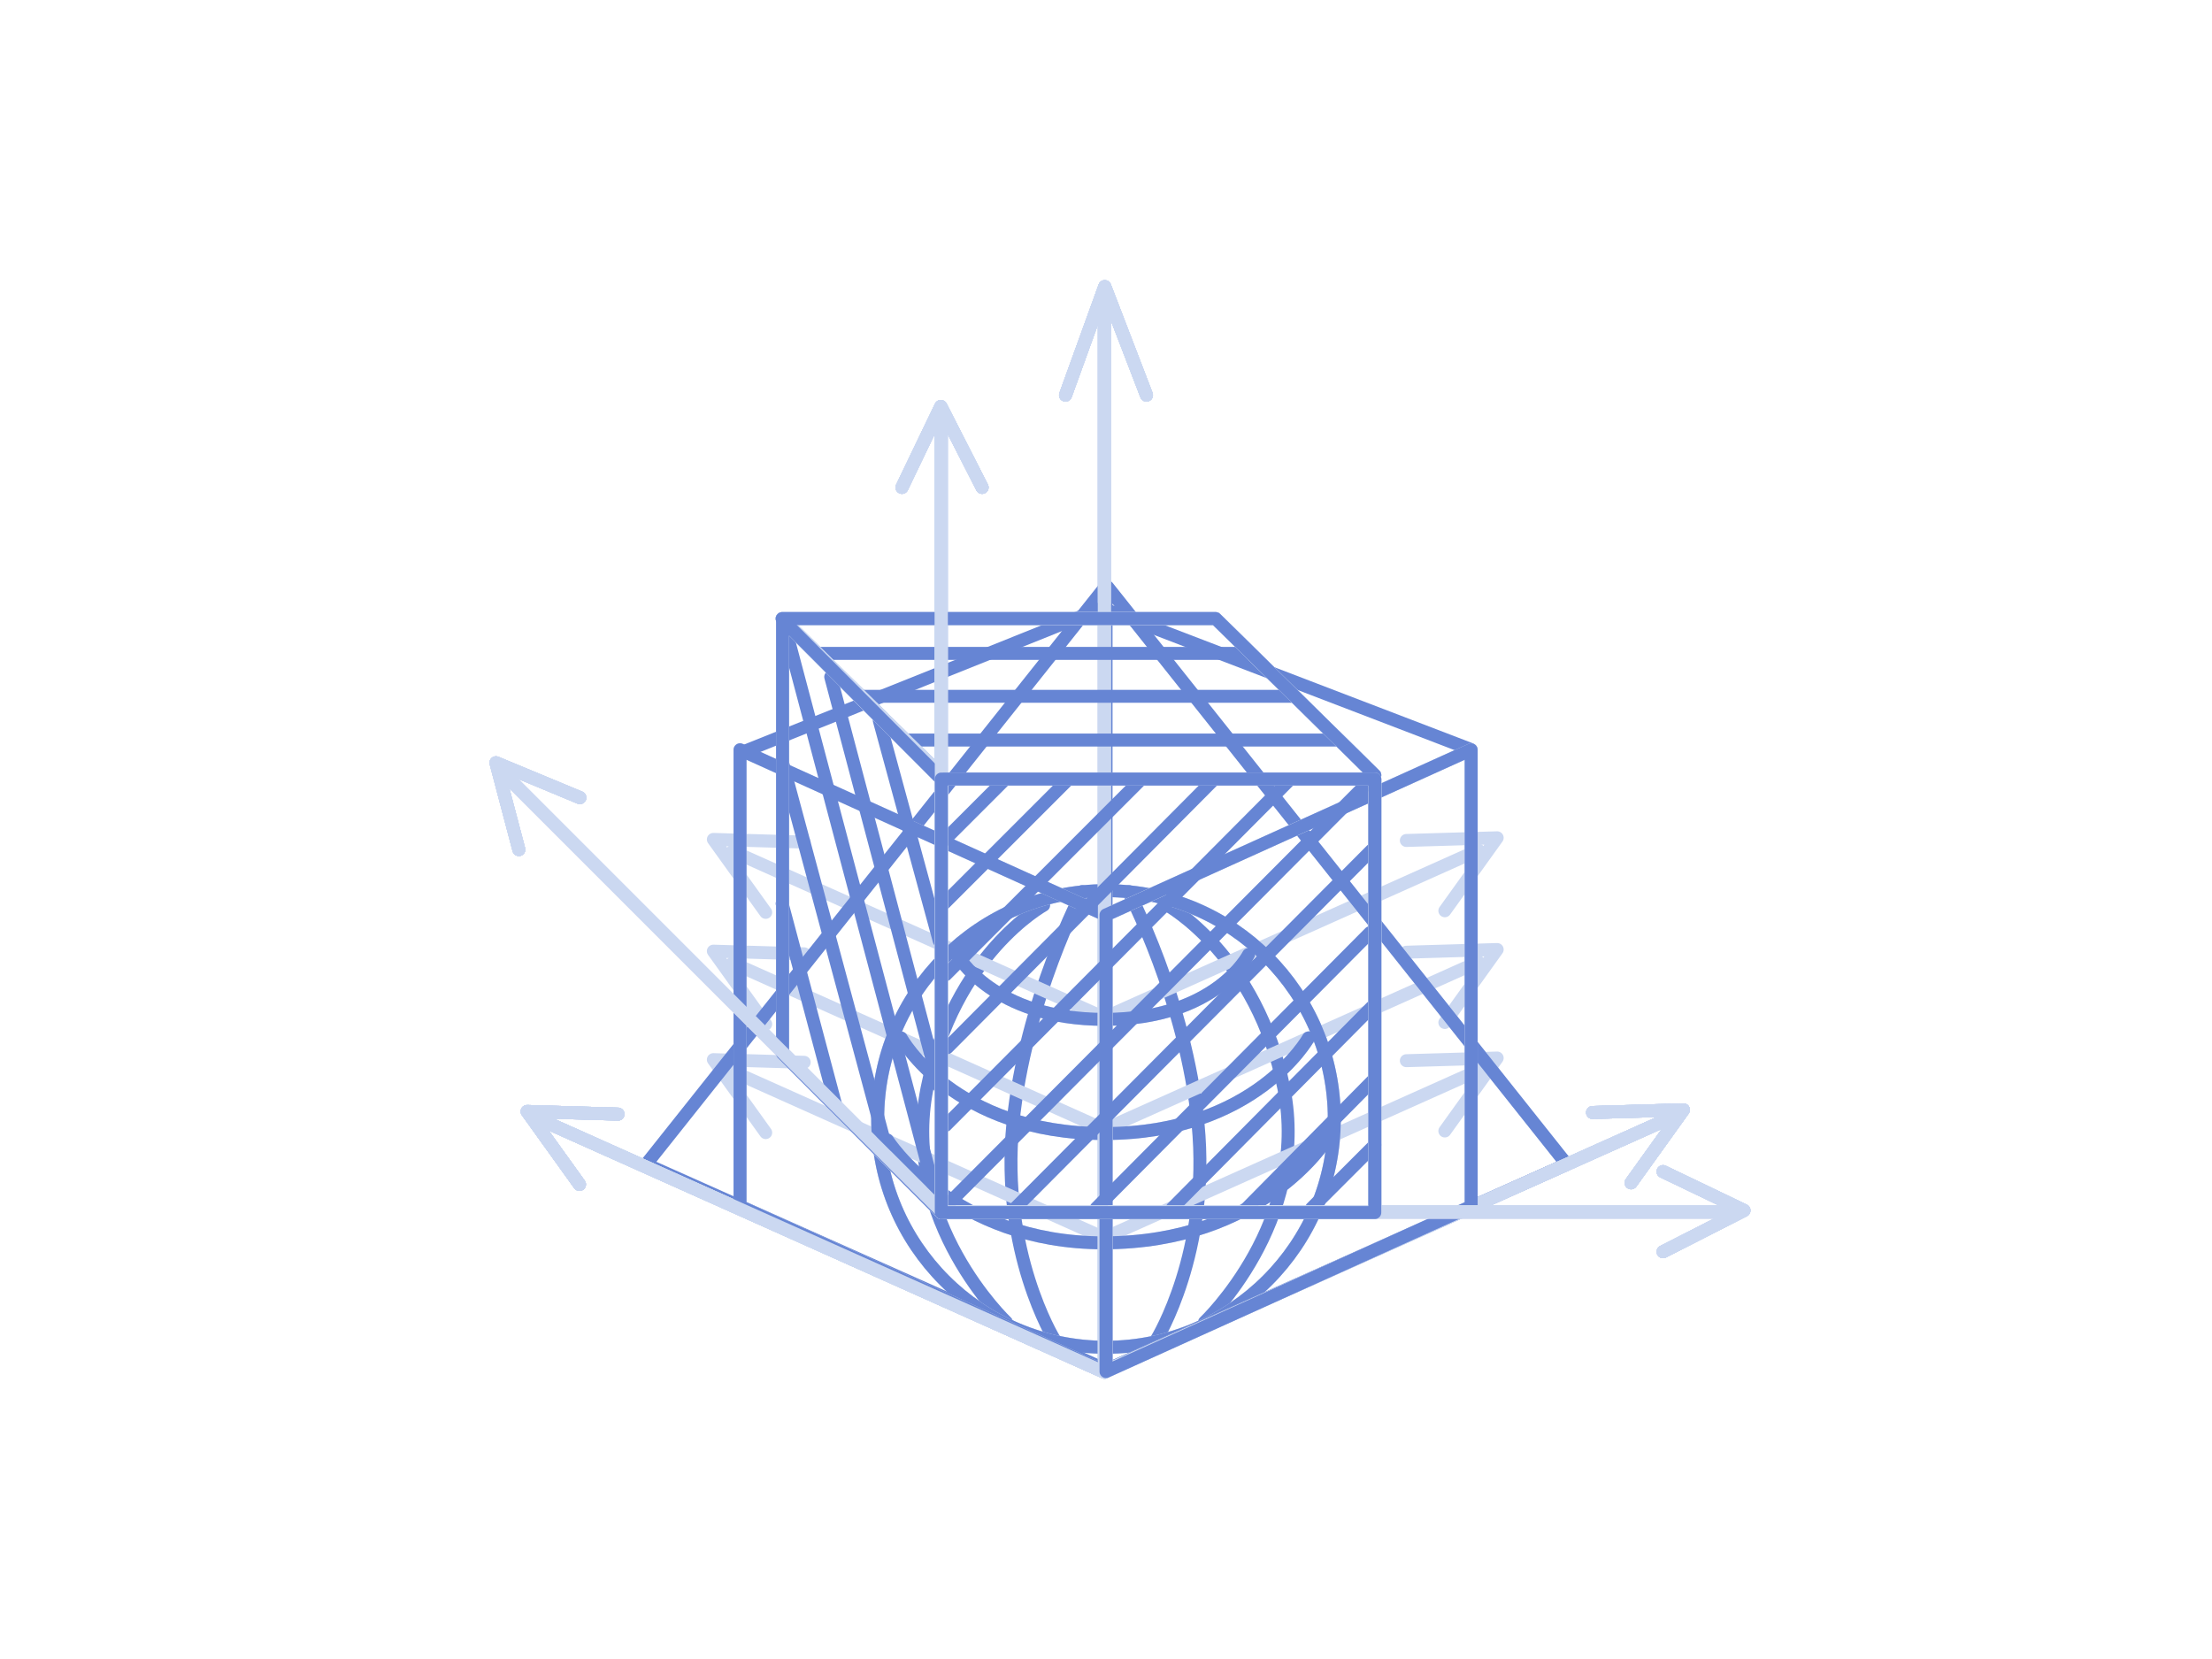
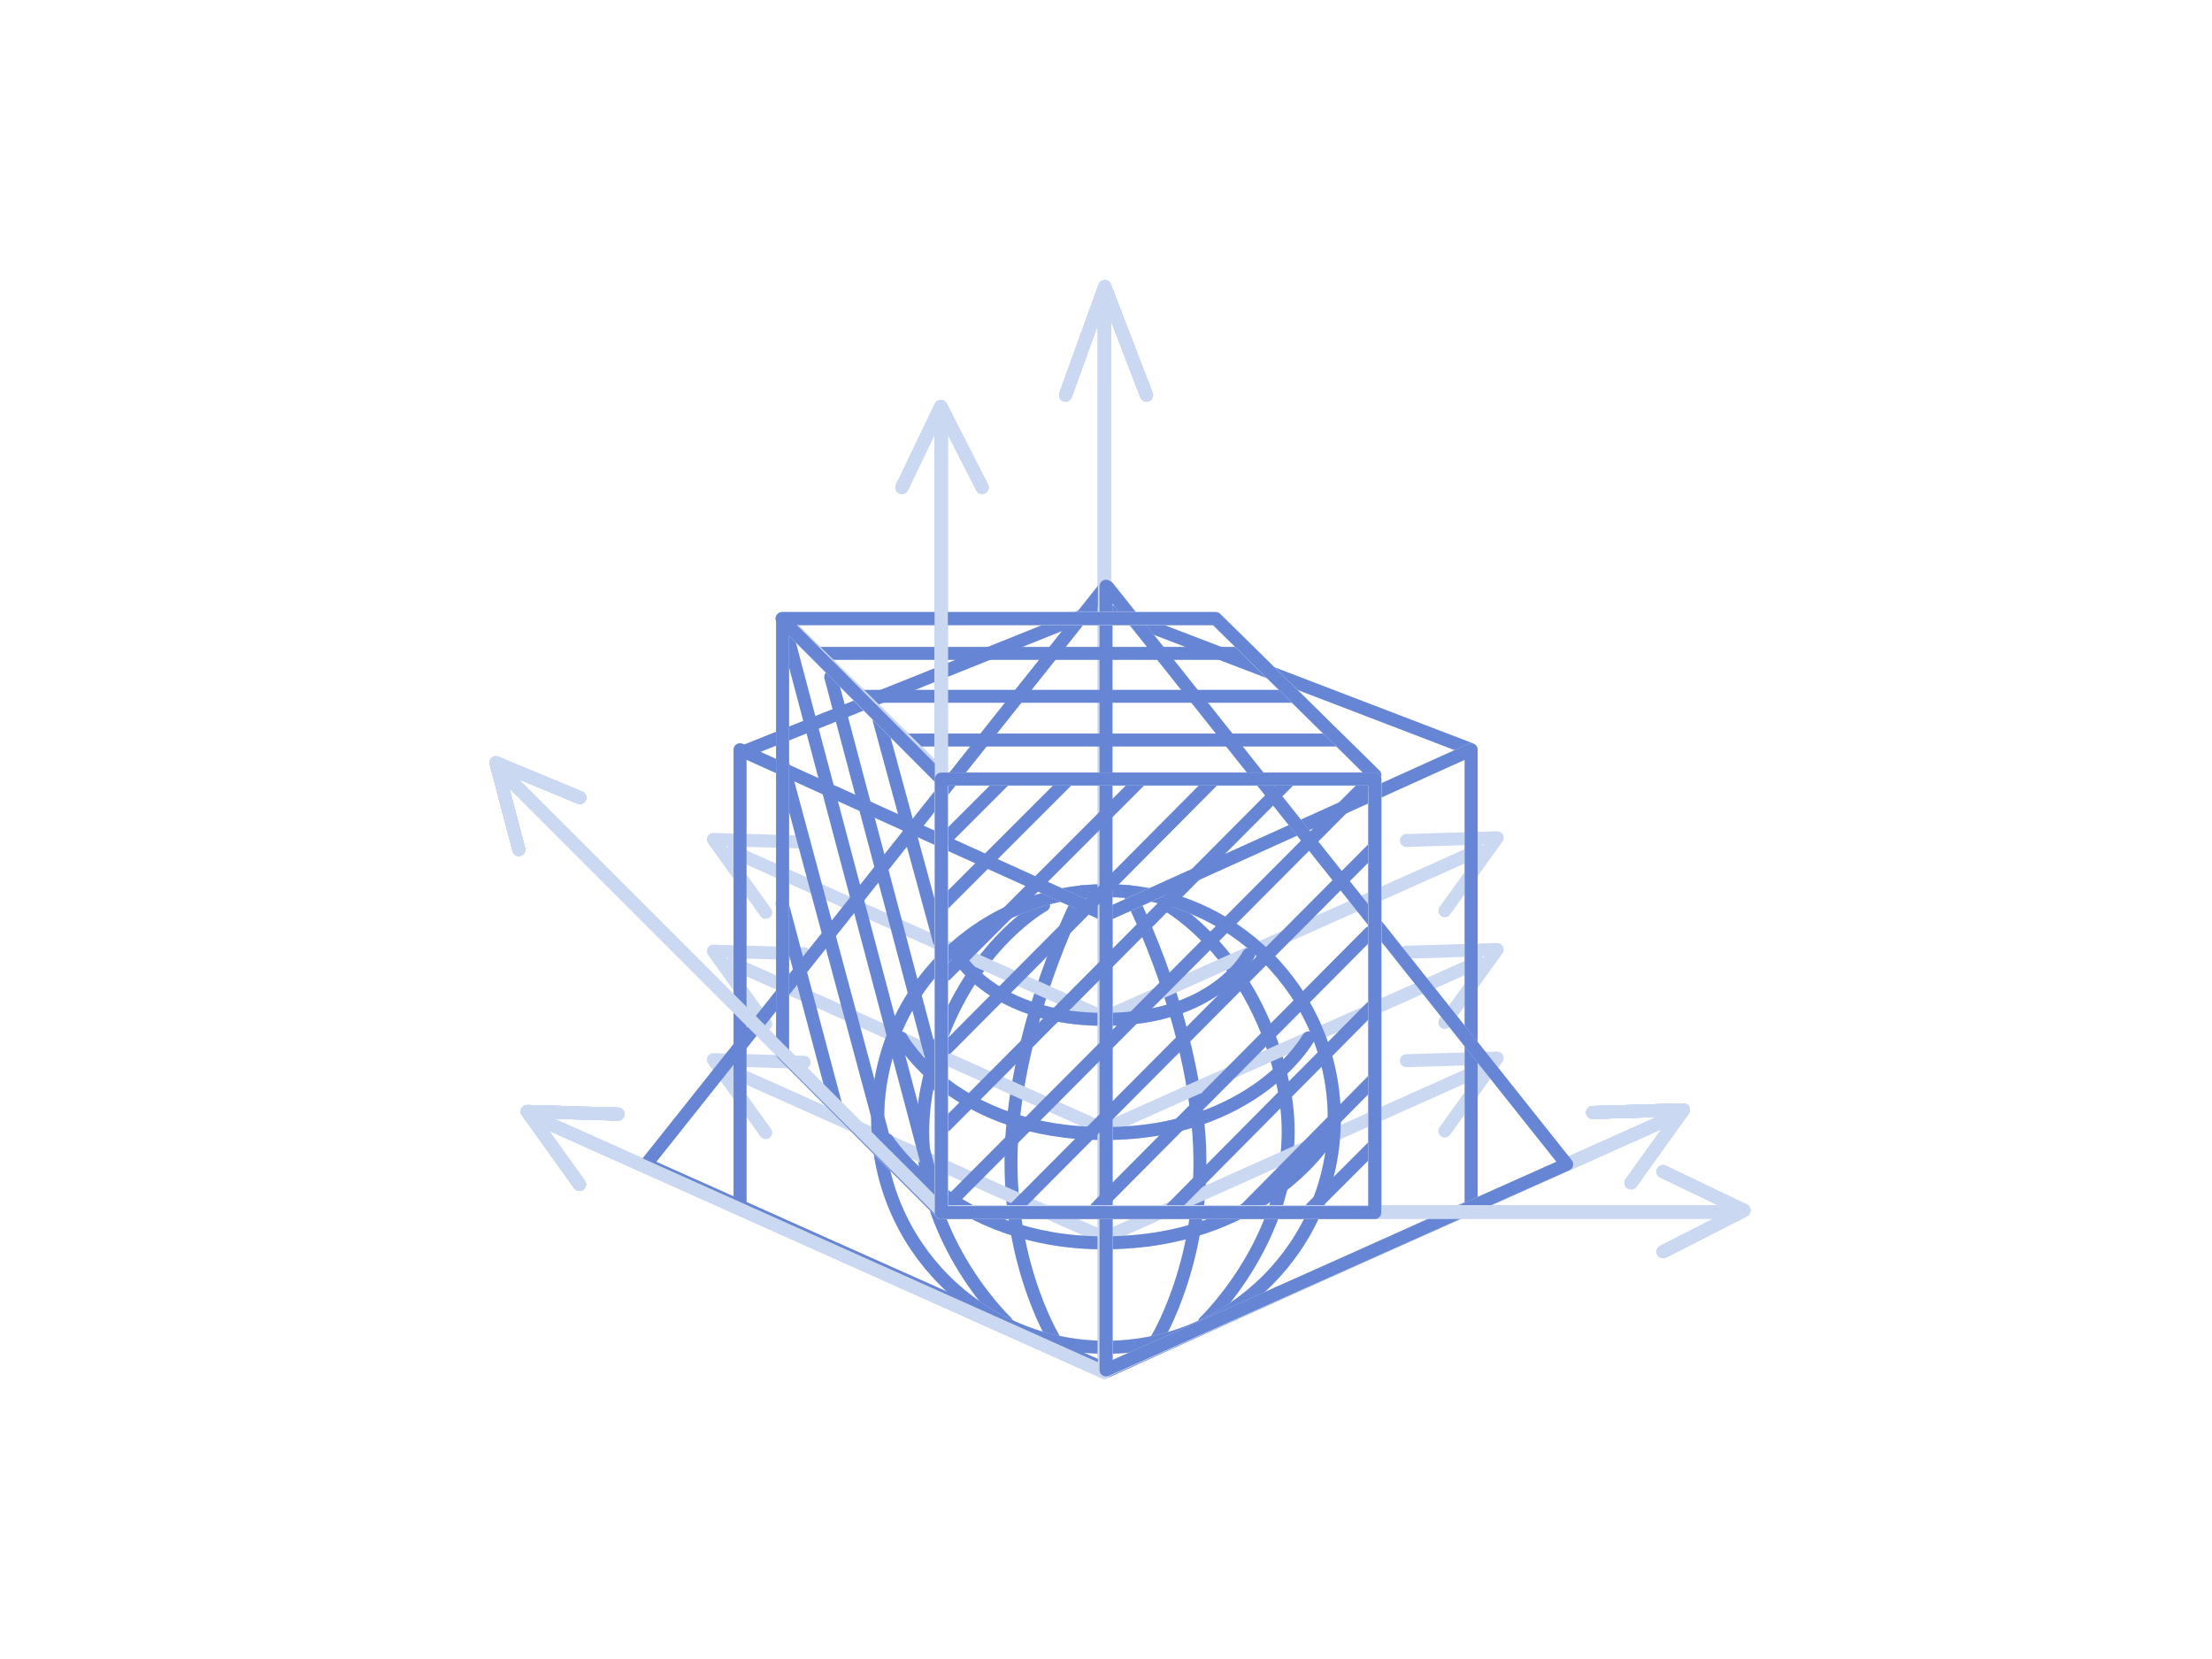
<svg xmlns="http://www.w3.org/2000/svg" width="1366" height="1024" viewBox="0 0 1366 1024" fill="none">
  <g id="3d-shapes">
    <g id="step s-multistep-brush">
      <g id="input">
        <g id="ref">
          <path id="Vector 1" d="M682 192V847" stroke="#CBD8F1" stroke-width="8" stroke-linecap="round" stroke-linejoin="round" />
          <path id="Vector 2" d="M334.878 692.005L682.101 847.435" stroke="#CBD8F1" stroke-width="8" stroke-linecap="round" stroke-linejoin="round" />
          <path id="Vector 5" d="M658 244L682.242 177L708 244" stroke="#CBD8F1" stroke-width="8" stroke-linecap="round" stroke-linejoin="round" />
          <path id="Vector 6" d="M357.853 731.434L325.529 686.365L381.632 688.02" stroke="#CBD8F1" stroke-width="8" stroke-linecap="round" stroke-linejoin="round" />
          <path id="Vector 8" d="M1030.22 691.005L683 846.435" stroke="#CBD8F1" stroke-width="8" stroke-linecap="round" stroke-linejoin="round" />
          <path id="Vector 9" d="M1007.25 730.434L1039.57 685.365L983.469 687.02" stroke="#CBD8F1" stroke-width="8" stroke-linecap="round" stroke-linejoin="round" />
        </g>
        <g id="ref2">
          <path id="d" d="M682 554V827.5" stroke="#CBD8F1" stroke-width="8" stroke-linecap="round" />
          <path id="d_2" d="M548 704C548 704 588.341 767.5 681.5 767.5C779.5 767.5 819 704 819 704" stroke="#CBD8F1" stroke-width="8" stroke-linecap="round" />
          <path id="d_3" d="M556.5 641C556.5 641 588.841 700 682 700C775.159 700 808 641 808 641" stroke="#CBD8F1" stroke-width="8" stroke-linecap="round" />
          <path id="fd" d="M591 589.5C591 589.5 612.994 629.5 682 629.5C751.006 629.5 771 589.5 771 589.5" stroke="#CBD8F1" stroke-width="8" stroke-linecap="round" />
          <circle id="d_4" cx="683" cy="691" r="141" stroke="#CBD8F1" stroke-width="8" />
        </g>
        <path id="draw-line rgb-template" d="M720.834 559C720.834 559 776.333 589.5 792.833 672C809.338 754.523 743.834 816.5 743.834 816.5" stroke="#6685D4" stroke-width="8" stroke-linecap="round" />
        <path id="draw-line rgb-template_2" d="M696.834 550.5C696.834 550.5 732.334 617.5 739.834 694C747.59 773.121 714.334 827 714.334 827" stroke="#6685D4" stroke-width="8" stroke-linecap="round" />
        <path id="draw-line rgb-template_3" d="M668.5 550.5C668.5 550.5 633 617.5 625.5 694C617.743 773.121 651 827 651 827" stroke="#6685D4" stroke-width="8" stroke-linecap="round" />
        <path id="draw-line rgb-template_4" d="M644.5 559C644.5 559 589 589.5 572.5 672C555.996 754.523 621.5 816.5 621.5 816.5" stroke="#6685D4" stroke-width="8" stroke-linecap="round" />
      </g>
    </g>
    <g id="step s-multistep-brush_2">
      <g id="input_2">
        <g id="ref_2">
          <path id="Vector 1_2" d="M682 192V847" stroke="#CBD8F1" stroke-width="8" stroke-linecap="round" stroke-linejoin="round" />
          <path id="Vector 2_2" d="M334.878 692.005L682.101 847.435" stroke="#CBD8F1" stroke-width="8" stroke-linecap="round" stroke-linejoin="round" />
          <path id="Vector 5_2" d="M658 244L682.242 177L708 244" stroke="#CBD8F1" stroke-width="8" stroke-linecap="round" stroke-linejoin="round" />
          <path id="Vector 6_2" d="M357.853 731.434L325.529 686.365L381.632 688.02" stroke="#CBD8F1" stroke-width="8" stroke-linecap="round" stroke-linejoin="round" />
          <path id="Vector 8_2" d="M1030.22 691.005L683 846.435" stroke="#CBD8F1" stroke-width="8" stroke-linecap="round" stroke-linejoin="round" />
          <path id="Vector 9_2" d="M1007.25 730.434L1039.57 685.365L983.469 687.02" stroke="#CBD8F1" stroke-width="8" stroke-linecap="round" stroke-linejoin="round" />
        </g>
        <g id="ref1">
          <path id="Vector 10" d="M472.853 563.434L440.529 518.365L496.632 520.02" stroke="#CBD8F1" stroke-width="8" stroke-linecap="round" stroke-linejoin="round" />
          <path id="Vector 11" d="M892.248 562.434L924.571 517.365L868.469 519.02" stroke="#CBD8F1" stroke-width="8" stroke-linecap="round" stroke-linejoin="round" />
          <path id="Vector 31" d="M472.853 699.434L440.529 654.365L496.632 656.02" stroke="#CBD8F1" stroke-width="8" stroke-linecap="round" stroke-linejoin="round" />
          <path id="Vector 32" d="M892.248 698.434L924.571 653.365L868.469 655.02" stroke="#CBD8F1" stroke-width="8" stroke-linecap="round" stroke-linejoin="round" />
          <path id="Vector 33" d="M472.853 632.434L440.529 587.365L496.632 589.02" stroke="#CBD8F1" stroke-width="8" stroke-linecap="round" stroke-linejoin="round" />
          <path id="Vector 34" d="M892.248 631.434L924.571 586.365L868.469 588.02" stroke="#CBD8F1" stroke-width="8" stroke-linecap="round" stroke-linejoin="round" />
          <path id="Vector 10_2" d="M452.344 525.662L682.374 628.633" stroke="#CBD8F1" stroke-width="8" stroke-linecap="round" stroke-linejoin="round" />
          <path id="Vector 11_2" d="M913 525L682.97 627.97" stroke="#CBD8F1" stroke-width="8" stroke-linecap="round" stroke-linejoin="round" />
          <path id="Vector 27" d="M452.344 594.662L682.374 697.633" stroke="#CBD8F1" stroke-width="8" stroke-linecap="round" stroke-linejoin="round" />
          <path id="Vector 28" d="M913 594L682.97 696.97" stroke="#CBD8F1" stroke-width="8" stroke-linecap="round" stroke-linejoin="round" />
          <path id="Vector 29" d="M452.344 661.662L682.374 764.633" stroke="#CBD8F1" stroke-width="8" stroke-linecap="round" stroke-linejoin="round" />
          <path id="Vector 30" d="M913 661L682.97 763.97" stroke="#CBD8F1" stroke-width="8" stroke-linecap="round" stroke-linejoin="round" />
        </g>
        <circle id="d_5" cx="683" cy="691" r="141" stroke="#CBD8F1" stroke-width="8" />
        <path id="d_6" d="M682 554V827.5" stroke="#CBD8F1" stroke-width="8" stroke-linecap="round" />
        <path id="draw-line d2 rgb-template" d="M548 704C548 704 588.341 767.5 681.5 767.5C779.5 767.5 819 704 819 704" stroke="#6685D4" stroke-width="8" stroke-linecap="round" />
        <path id="draw-line d1 rgb-template" d="M556.5 641C556.5 641 588.841 700 682 700C775.159 700 808 641 808 641" stroke="#6685D4" stroke-width="8" stroke-linecap="round" />
        <path id="draw-line rgb-template_5" d="M591 589.5C591 589.5 612.994 629.5 682 629.5C751.006 629.5 771 589.5 771 589.5" stroke="#6685D4" stroke-width="8" stroke-linecap="round" />
      </g>
    </g>
    <g id="step s-multistep-first-brush sphere">
      <g id="input_3">
        <g id="ref_3">
          <path id="Vector 1_3" d="M682 192V847" stroke="#CBD8F1" stroke-width="8" stroke-linecap="round" stroke-linejoin="round" />
          <path id="Vector 2_3" d="M334.878 692.005L682.101 847.435" stroke="#CBD8F1" stroke-width="8" stroke-linecap="round" stroke-linejoin="round" />
          <path id="Vector 5_3" d="M658 244L682.242 177L708 244" stroke="#CBD8F1" stroke-width="8" stroke-linecap="round" stroke-linejoin="round" />
          <path id="Vector 6_3" d="M357.853 731.434L325.529 686.365L381.632 688.02" stroke="#CBD8F1" stroke-width="8" stroke-linecap="round" stroke-linejoin="round" />
          <path id="Vector 8_3" d="M1030.22 691.005L683 846.435" stroke="#CBD8F1" stroke-width="8" stroke-linecap="round" stroke-linejoin="round" />
          <path id="Vector 9_3" d="M1007.25 730.434L1039.57 685.365L983.469 687.02" stroke="#CBD8F1" stroke-width="8" stroke-linecap="round" stroke-linejoin="round" />
        </g>
        <circle id="draw-line d1 rgb-template_2" cx="683" cy="691" r="141" stroke="#6685D4" stroke-width="8" stroke-linecap="round" stroke-linejoin="round" />
      </g>
    </g>
    <g id="step s-multistep-brush_3">
      <g id="input_4">
        <g id="ref_4">
          <path id="Vector 1_4" d="M682 192V847" stroke="#CBD8F1" stroke-width="8" stroke-linecap="round" stroke-linejoin="round" />
          <path id="Vector 2_4" d="M334.878 692.005L682.101 847.435" stroke="#CBD8F1" stroke-width="8" stroke-linecap="round" stroke-linejoin="round" />
          <path id="Vector 5_4" d="M658 244L682.242 177L708 244" stroke="#CBD8F1" stroke-width="8" stroke-linecap="round" stroke-linejoin="round" />
          <path id="Vector 6_4" d="M357.853 731.434L325.529 686.365L381.632 688.02" stroke="#CBD8F1" stroke-width="8" stroke-linecap="round" stroke-linejoin="round" />
          <path id="Vector 8_4" d="M1030.22 691.005L683 846.435" stroke="#CBD8F1" stroke-width="8" stroke-linecap="round" stroke-linejoin="round" />
          <path id="Vector 9_4" d="M1007.25 730.434L1039.57 685.365L983.469 687.02" stroke="#CBD8F1" stroke-width="8" stroke-linecap="round" stroke-linejoin="round" />
        </g>
-         <path id="d_7" d="M683 362V846L967.5 719L684 362.5" stroke="#CBD8F1" stroke-width="8" stroke-linecap="round" stroke-linejoin="round" />
-         <path id="draw-line rgb-template flip" d="M683.5 846L399 719L682.5 362.5" stroke="#6685D4" stroke-width="8" stroke-linecap="round" stroke-linejoin="round" />
-       </g>
-     </g>
-     <g id="step s-multistep-first-brush triangle">
+         <path id="d_7" d="M683 565L908.5 463V745L683 847V565Z" stroke="#CBD8F1" stroke-width="8" stroke-linecap="round" stroke-linejoin="round" />
+         <path id="d_8" d="M682.5 565L457 463V745L682.5 847" stroke="#CBD8F1" stroke-width="8" stroke-linecap="round" stroke-linejoin="round" />
+         <path id="draw-line rgb-template_6" d="M458.5 464.5L680.5 375.5L907.5 462.5" stroke="#6685D4" stroke-width="8" stroke-linecap="round" stroke-linejoin="round" />
+       </g>
+     </g>
+     <g id="step s-multistep-brush_4">
      <g id="input_5">
        <g id="ref_5">
          <path id="Vector 1_5" d="M682 192V847" stroke="#CBD8F1" stroke-width="8" stroke-linecap="round" stroke-linejoin="round" />
          <path id="Vector 2_5" d="M334.878 692.005L682.101 847.435" stroke="#CBD8F1" stroke-width="8" stroke-linecap="round" stroke-linejoin="round" />
          <path id="Vector 5_5" d="M658 244L682.242 177L708 244" stroke="#CBD8F1" stroke-width="8" stroke-linecap="round" stroke-linejoin="round" />
          <path id="Vector 6_5" d="M357.853 731.434L325.529 686.365L381.632 688.02" stroke="#CBD8F1" stroke-width="8" stroke-linecap="round" stroke-linejoin="round" />
          <path id="Vector 8_5" d="M1030.22 691.005L683 846.435" stroke="#CBD8F1" stroke-width="8" stroke-linecap="round" stroke-linejoin="round" />
          <path id="Vector 9_5" d="M1007.25 730.434L1039.57 685.365L983.469 687.02" stroke="#CBD8F1" stroke-width="8" stroke-linecap="round" stroke-linejoin="round" />
        </g>
-         <path id="draw-line rgb-template_6" d="M683 362V846L967.5 719L684 362.5" stroke="#6685D4" stroke-width="8" stroke-linecap="round" stroke-linejoin="round" />
-       </g>
-     </g>
-     <g id="step s-multistep-brush_4">
+         <path id="d_9" d="M683 565L908.5 463V745L683 847V565Z" stroke="#CBD8F1" stroke-width="8" stroke-linecap="round" stroke-linejoin="round" />
+         <path id="draw-line rgb-template_7" d="M682.5 565L457 463V745L682.5 847" stroke="#6685D4" stroke-width="8" stroke-linecap="round" stroke-linejoin="round" />
+       </g>
+     </g>
+     <g id="step s-multistep-first-brush diag-cube">
      <g id="input_6">
        <g id="ref_6">
          <path id="Vector 1_6" d="M682 192V847" stroke="#CBD8F1" stroke-width="8" stroke-linecap="round" stroke-linejoin="round" />
          <path id="Vector 2_6" d="M334.878 692.005L682.101 847.435" stroke="#CBD8F1" stroke-width="8" stroke-linecap="round" stroke-linejoin="round" />
          <path id="Vector 5_6" d="M658 244L682.242 177L708 244" stroke="#CBD8F1" stroke-width="8" stroke-linecap="round" stroke-linejoin="round" />
          <path id="Vector 6_6" d="M357.853 731.434L325.529 686.365L381.632 688.02" stroke="#CBD8F1" stroke-width="8" stroke-linecap="round" stroke-linejoin="round" />
          <path id="Vector 8_6" d="M1030.22 691.005L683 846.435" stroke="#CBD8F1" stroke-width="8" stroke-linecap="round" stroke-linejoin="round" />
          <path id="Vector 9_6" d="M1007.25 730.434L1039.57 685.365L983.469 687.02" stroke="#CBD8F1" stroke-width="8" stroke-linecap="round" stroke-linejoin="round" />
        </g>
-         <path id="d_8" d="M683 565L908.5 463V745L683 847V565Z" stroke="#CBD8F1" stroke-width="8" stroke-linecap="round" stroke-linejoin="round" />
-         <path id="d_9" d="M682.5 565L457 463V745L682.5 847" stroke="#CBD8F1" stroke-width="8" stroke-linecap="round" stroke-linejoin="round" />
-         <path id="draw-line rgb-template_7" d="M458.5 464.5L680.5 375.5L907.5 462.5" stroke="#6685D4" stroke-width="8" stroke-linecap="round" stroke-linejoin="round" />
+         <path id="draw-line rgb-template_8" d="M683 565L908.5 463V745L683 847V565Z" stroke="#6685D4" stroke-width="8" stroke-linecap="round" stroke-linejoin="round" />
      </g>
    </g>
    <g id="step s-multistep-brush_5">
      <g id="input_7">
        <g id="ref_7">
          <path id="Vector 1_7" d="M682 192V847" stroke="#CBD8F1" stroke-width="8" stroke-linecap="round" stroke-linejoin="round" />
          <path id="Vector 2_7" d="M334.878 692.005L682.101 847.435" stroke="#CBD8F1" stroke-width="8" stroke-linecap="round" stroke-linejoin="round" />
          <path id="Vector 5_7" d="M658 244L682.242 177L708 244" stroke="#CBD8F1" stroke-width="8" stroke-linecap="round" stroke-linejoin="round" />
          <path id="Vector 6_7" d="M357.853 731.434L325.529 686.365L381.632 688.02" stroke="#CBD8F1" stroke-width="8" stroke-linecap="round" stroke-linejoin="round" />
          <path id="Vector 8_7" d="M1030.22 691.005L683 846.435" stroke="#CBD8F1" stroke-width="8" stroke-linecap="round" stroke-linejoin="round" />
          <path id="Vector 9_7" d="M1007.25 730.434L1039.57 685.365L983.469 687.02" stroke="#CBD8F1" stroke-width="8" stroke-linecap="round" stroke-linejoin="round" />
        </g>
-         <path id="d_10" d="M683 565L908.5 463V745L683 847V565Z" stroke="#CBD8F1" stroke-width="8" stroke-linecap="round" stroke-linejoin="round" />
-         <path id="draw-line rgb-template_8" d="M682.5 565L457 463V745L682.5 847" stroke="#6685D4" stroke-width="8" stroke-linecap="round" stroke-linejoin="round" />
-       </g>
-     </g>
-     <g id="step s-multistep-first-brush diag-cube">
+         <path id="d_10" d="M683 362V846L967.5 719L684 362.5" stroke="#CBD8F1" stroke-width="8" stroke-linecap="round" stroke-linejoin="round" />
+         <path id="draw-line rgb-template flip" d="M683.5 846L399 719L682.5 362.5" stroke="#6685D4" stroke-width="8" stroke-linecap="round" stroke-linejoin="round" />
+       </g>
+     </g>
+     <g id="step s-multistep-first-brush triangle">
      <g id="input_8">
        <g id="ref_8">
          <path id="Vector 1_8" d="M682 192V847" stroke="#CBD8F1" stroke-width="8" stroke-linecap="round" stroke-linejoin="round" />
          <path id="Vector 2_8" d="M334.878 692.005L682.101 847.435" stroke="#CBD8F1" stroke-width="8" stroke-linecap="round" stroke-linejoin="round" />
          <path id="Vector 5_8" d="M658 244L682.242 177L708 244" stroke="#CBD8F1" stroke-width="8" stroke-linecap="round" stroke-linejoin="round" />
          <path id="Vector 6_8" d="M357.853 731.434L325.529 686.365L381.632 688.02" stroke="#CBD8F1" stroke-width="8" stroke-linecap="round" stroke-linejoin="round" />
          <path id="Vector 8_8" d="M1030.22 691.005L683 846.435" stroke="#CBD8F1" stroke-width="8" stroke-linecap="round" stroke-linejoin="round" />
          <path id="Vector 9_8" d="M1007.25 730.434L1039.57 685.365L983.469 687.02" stroke="#CBD8F1" stroke-width="8" stroke-linecap="round" stroke-linejoin="round" />
        </g>
-         <path id="draw-line rgb-template_9" d="M683 565L908.5 463V745L683 847V565Z" stroke="#6685D4" stroke-width="8" stroke-linecap="round" stroke-linejoin="round" />
-       </g>
-     </g>
-     <g id="step s-multistep-brush_6">
+         <path id="draw-line rgb-template_9" d="M683 362V846L967.5 719L684 362.5" stroke="#6685D4" stroke-width="8" stroke-linecap="round" stroke-linejoin="round" />
+       </g>
+     </g>
+     <g id="step s-multistep-brush shadow-size-35">
      <g id="input_9">
        <g id="ref_9">
          <path id="Vector 1_9" d="M581.275 262.5V748.5" stroke="#CBD8F1" stroke-width="8" stroke-linecap="round" stroke-linejoin="round" />
          <path id="Vector 2_9" d="M313 479.631L582 748.631" stroke="#CBD8F1" stroke-width="8" stroke-linecap="round" stroke-linejoin="round" />
          <path id="Vector 4" d="M1067.78 748.5L581.775 748.5" stroke="#CBD8F1" stroke-width="8" stroke-linecap="round" stroke-linejoin="round" />
          <path id="Vector 5_9" d="M557 301L581 251L606.5 301" stroke="#CBD8F1" stroke-width="8" stroke-linecap="round" stroke-linejoin="round" />
          <path id="Vector 6_9" d="M320.409 524.659L306.276 471.028L358.103 492.575" stroke="#CBD8F1" stroke-width="8" stroke-linecap="round" stroke-linejoin="round" />
          <path id="Vector 7" d="M1027 723.5L1077 747.5L1027 773" stroke="#CBD8F1" stroke-width="8" stroke-linecap="round" stroke-linejoin="round" />
        </g>
        <g id="ref_10">
          <path id="Ð²" d="M849 748.799V481.092H581.293V748.799H847.801" stroke="#6685D4" stroke-width="8" stroke-linecap="round" stroke-linejoin="round" />
          <path id="Ð²_2" d="M581.293 481.092L483.266 382.799V650.507L581.293 748.799" stroke="#6685D4" stroke-width="8" stroke-linecap="round" stroke-linejoin="round" />
          <path id="Ð²_3" d="M849 478.694L750.707 382H483L581.293 478.694" stroke="#6685D4" stroke-width="8" stroke-linecap="round" stroke-linejoin="round" />
        </g>
        <path id="d_11" d="M849 748.799V481.092H581.293V748.799H847.801" stroke="#CBD8F1" stroke-width="8" stroke-linecap="round" stroke-linejoin="round" />
        <path id="d_12" d="M581.293 481.092L483.266 382.799V650.507L581.293 748.799" stroke="#CBD8F1" stroke-width="8" stroke-linecap="round" stroke-linejoin="round" />
        <path id="d_13" d="M849 478.694L750.707 382H483L581.293 478.694" stroke="#CBD8F1" stroke-width="8" stroke-linecap="round" stroke-linejoin="round" />
        <path id="draw-line rgb-template_10" d="M505 403.5H772" stroke="#6685D4" stroke-width="8" stroke-linecap="round" />
        <path id="draw-line rgb-template_11" d="M532 430H799" stroke="#6685D4" stroke-width="8" stroke-linecap="round" />
        <path id="draw-line rgb-template_12" d="M559 457H826" stroke="#6685D4" stroke-width="8" stroke-linecap="round" />
      </g>
    </g>
-     <g id="step s-multistep-brush_7">
+     <g id="step s-multistep-brush shadow-size-30">
      <g id="input_10">
        <g id="ref_11">
          <path id="Vector 1_10" d="M581.275 262.5V748.5" stroke="#CBD8F1" stroke-width="8" stroke-linecap="round" stroke-linejoin="round" />
          <path id="Vector 2_10" d="M313 479.631L582 748.631" stroke="#CBD8F1" stroke-width="8" stroke-linecap="round" stroke-linejoin="round" />
          <path id="Vector 4_2" d="M1067.78 748.5L581.775 748.5" stroke="#CBD8F1" stroke-width="8" stroke-linecap="round" stroke-linejoin="round" />
          <path id="Vector 5_10" d="M557 301L581 251L606.5 301" stroke="#CBD8F1" stroke-width="8" stroke-linecap="round" stroke-linejoin="round" />
          <path id="Vector 6_10" d="M320.409 524.659L306.276 471.028L358.103 492.575" stroke="#CBD8F1" stroke-width="8" stroke-linecap="round" stroke-linejoin="round" />
          <path id="Vector 7_2" d="M1027 723.5L1077 747.5L1027 773" stroke="#CBD8F1" stroke-width="8" stroke-linecap="round" stroke-linejoin="round" />
        </g>
        <path id="d_14" d="M849 748.799V481.092H581.293V748.799H847.801" stroke="#CBD8F1" stroke-width="8" stroke-linecap="round" stroke-linejoin="round" />
        <path id="d_15" d="M581.293 481.092L483.266 382.799V650.507L581.293 748.799" stroke="#CBD8F1" stroke-width="8" stroke-linecap="round" stroke-linejoin="round" />
        <path id="d_16" d="M849 478.694L750.707 382H483L581.293 478.694" stroke="#CBD8F1" stroke-width="8" stroke-linecap="round" stroke-linejoin="round" />
        <g id="f rgb-template">
          <path id="draw-line" d="M580 746.5L484.5 386" stroke="#6685D4" stroke-width="8" stroke-linecap="round" />
          <path id="draw-line_2" d="M580 671L513 418" stroke="#6685D4" stroke-width="8" stroke-linecap="round" />
          <path id="draw-line_3" d="M580 581L543 445" stroke="#6685D4" stroke-width="8" stroke-linecap="round" />
          <path id="draw-line_4" d="M547 708L483 470" stroke="#6685D4" stroke-width="8" stroke-linecap="round" />
          <path id="draw-line_5" d="M516 682L483 558" stroke="#6685D4" stroke-width="8" stroke-linecap="round" />
        </g>
      </g>
    </g>
-     <g id="step s-multistep-brush_8">
+     <g id="step s-multistep-brush shadow-size-35_2">
      <g id="input_11">
        <g id="ref_12">
          <path id="Vector 1_11" d="M581.275 262.5V748.5" stroke="#CBD8F1" stroke-width="8" stroke-linecap="round" stroke-linejoin="round" />
          <path id="Vector 2_11" d="M313 479.631L582 748.631" stroke="#CBD8F1" stroke-width="8" stroke-linecap="round" stroke-linejoin="round" />
          <path id="Vector 4_3" d="M1067.78 748.5L581.775 748.5" stroke="#CBD8F1" stroke-width="8" stroke-linecap="round" stroke-linejoin="round" />
          <path id="Vector 5_11" d="M557 301L581 251L606.5 301" stroke="#CBD8F1" stroke-width="8" stroke-linecap="round" stroke-linejoin="round" />
          <path id="Vector 6_11" d="M320.409 524.659L306.276 471.028L358.103 492.575" stroke="#CBD8F1" stroke-width="8" stroke-linecap="round" stroke-linejoin="round" />
          <path id="Vector 7_3" d="M1027 723.5L1077 747.5L1027 773" stroke="#CBD8F1" stroke-width="8" stroke-linecap="round" stroke-linejoin="round" />
        </g>
        <path id="d_17" d="M849 748.799V481.092H581.293V748.799H847.801" stroke="#CBD8F1" stroke-width="8" stroke-linecap="round" stroke-linejoin="round" />
        <path id="d_18" d="M581.293 481.092L483.266 382.799V650.507L581.293 748.799" stroke="#CBD8F1" stroke-width="8" stroke-linecap="round" stroke-linejoin="round" />
        <path id="d_19" d="M849 478.694L750.707 382H483L581.293 478.694" stroke="#CBD8F1" stroke-width="8" stroke-linecap="round" stroke-linejoin="round" />
        <g id="f rgb-template_2">
          <path id="draw-line_6" d="M583 746L846 482" stroke="#6685D4" stroke-width="8" stroke-linecap="round" />
          <path id="draw-line_7" d="M627 746L847 525" stroke="#6685D4" stroke-width="8" stroke-linecap="round" />
          <path id="draw-line_8" d="M677 746L846 576" stroke="#6685D4" stroke-width="8" stroke-linecap="round" />
          <path id="draw-line_9" d="M724 746L847 622" stroke="#6685D4" stroke-width="8" stroke-linecap="round" />
          <path id="draw-line_10" d="M770 746L848 667" stroke="#6685D4" stroke-width="8" stroke-linecap="round" />
          <path id="draw-line_11" d="M810 746L849 707" stroke="#6685D4" stroke-width="8" stroke-linecap="round" />
          <path id="draw-line_12" d="M796 482L584 695" stroke="#6685D4" stroke-width="8" stroke-linecap="round" />
          <path id="draw-line_13" d="M749 482L585 647" stroke="#6685D4" stroke-width="8" stroke-linecap="round" />
          <path id="draw-line_14" d="M704 482L584 602" stroke="#6685D4" stroke-width="8" stroke-linecap="round" />
          <path id="draw-line_15" d="M659 482L583 558" stroke="#6685D4" stroke-width="8" stroke-linecap="round" />
          <path id="draw-line_16" d="M620 482L582 520" stroke="#6685D4" stroke-width="8" stroke-linecap="round" />
        </g>
      </g>
    </g>
-     <g id="step s-multistep-brush_9">
+     <g id="step s-multistep-brush_6">
      <g id="input_12">
        <g id="ref_13">
          <path id="Vector 1_12" d="M581.275 262.5V748.5" stroke="#CBD8F1" stroke-width="8" stroke-linecap="round" stroke-linejoin="round" />
          <path id="Vector 2_12" d="M313 479.631L582 748.631" stroke="#CBD8F1" stroke-width="8" stroke-linecap="round" stroke-linejoin="round" />
          <path id="Vector 4_4" d="M1067.78 748.5L581.775 748.5" stroke="#CBD8F1" stroke-width="8" stroke-linecap="round" stroke-linejoin="round" />
          <path id="Vector 5_12" d="M557 301L581 251L606.5 301" stroke="#CBD8F1" stroke-width="8" stroke-linecap="round" stroke-linejoin="round" />
          <path id="Vector 6_12" d="M320.409 524.659L306.276 471.028L358.103 492.575" stroke="#CBD8F1" stroke-width="8" stroke-linecap="round" stroke-linejoin="round" />
          <path id="Vector 7_4" d="M1027 723.5L1077 747.5L1027 773" stroke="#CBD8F1" stroke-width="8" stroke-linecap="round" stroke-linejoin="round" />
        </g>
        <path id="d_20" d="M849 748.799V481.092H581.293V748.799H847.801" stroke="#CBD8F1" stroke-width="8" stroke-linecap="round" stroke-linejoin="round" />
        <path id="d_21" d="M581.293 481.092L483.266 382.799V650.507L581.293 748.799" stroke="#CBD8F1" stroke-width="8" stroke-linecap="round" stroke-linejoin="round" />
        <path id="draw-line rgb-template_13" d="M483 382H750.707L849 478.694" stroke="#6685D4" stroke-width="8" stroke-linecap="round" stroke-linejoin="round" />
      </g>
    </g>
-     <g id="step s-multistep-brush_10">
+     <g id="step s-multistep-brush_7">
      <g id="input_13">
        <g id="ref_14">
          <path id="Vector 1_13" d="M581.275 262.5V748.5" stroke="#CBD8F1" stroke-width="8" stroke-linecap="round" stroke-linejoin="round" />
          <path id="Vector 2_13" d="M313 479.631L582 748.631" stroke="#CBD8F1" stroke-width="8" stroke-linecap="round" stroke-linejoin="round" />
          <path id="Vector 4_5" d="M1067.78 748.5L581.775 748.5" stroke="#CBD8F1" stroke-width="8" stroke-linecap="round" stroke-linejoin="round" />
          <path id="Vector 5_13" d="M557 301L581 251L606.5 301" stroke="#CBD8F1" stroke-width="8" stroke-linecap="round" stroke-linejoin="round" />
          <path id="Vector 6_13" d="M320.409 524.659L306.276 471.028L358.103 492.575" stroke="#CBD8F1" stroke-width="8" stroke-linecap="round" stroke-linejoin="round" />
          <path id="Vector 7_5" d="M1027 723.5L1077 747.5L1027 773" stroke="#CBD8F1" stroke-width="8" stroke-linecap="round" stroke-linejoin="round" />
        </g>
        <path id="d_22" d="M849 748.799V481.092H581.293V748.799H847.801" stroke="#CBD8F1" stroke-width="8" stroke-linecap="round" stroke-linejoin="round" />
        <path id="draw-line rgb-template_14" d="M581.293 481.092L483.266 382.799V650.507L581.293 748.799" stroke="#6685D4" stroke-width="8" stroke-linecap="round" stroke-linejoin="round" />
      </g>
    </g>
    <g id="step s-multistep-first-brush">
      <g id="input ">
        <g id="ref_15">
          <path id="Vector 1_14" d="M581.275 262.5V748.5" stroke="#CBD8F1" stroke-width="8" stroke-linecap="round" stroke-linejoin="round" />
          <path id="Vector 2_14" d="M313 479.631L582 748.631" stroke="#CBD8F1" stroke-width="8" stroke-linecap="round" stroke-linejoin="round" />
          <path id="Vector 4_6" d="M1067.78 748.5L581.775 748.5" stroke="#CBD8F1" stroke-width="8" stroke-linecap="round" stroke-linejoin="round" />
          <path id="Vector 5_14" d="M557 301L581 251L606.5 301" stroke="#CBD8F1" stroke-width="8" stroke-linecap="round" stroke-linejoin="round" />
          <path id="Vector 6_14" d="M320.409 524.659L306.276 471.028L358.103 492.575" stroke="#CBD8F1" stroke-width="8" stroke-linecap="round" stroke-linejoin="round" />
          <path id="Vector 7_6" d="M1027 723.5L1077 747.5L1027 773" stroke="#CBD8F1" stroke-width="8" stroke-linecap="round" stroke-linejoin="round" />
        </g>
        <path id="draw-line flip rgb-template" d="M581.293 481.092L581.293 748.799L849 748.799L849 481.092L582.491 481.092" stroke="#6685D4" stroke-width="8" stroke-linecap="round" stroke-linejoin="round" />
      </g>
    </g>
  </g>
</svg>
